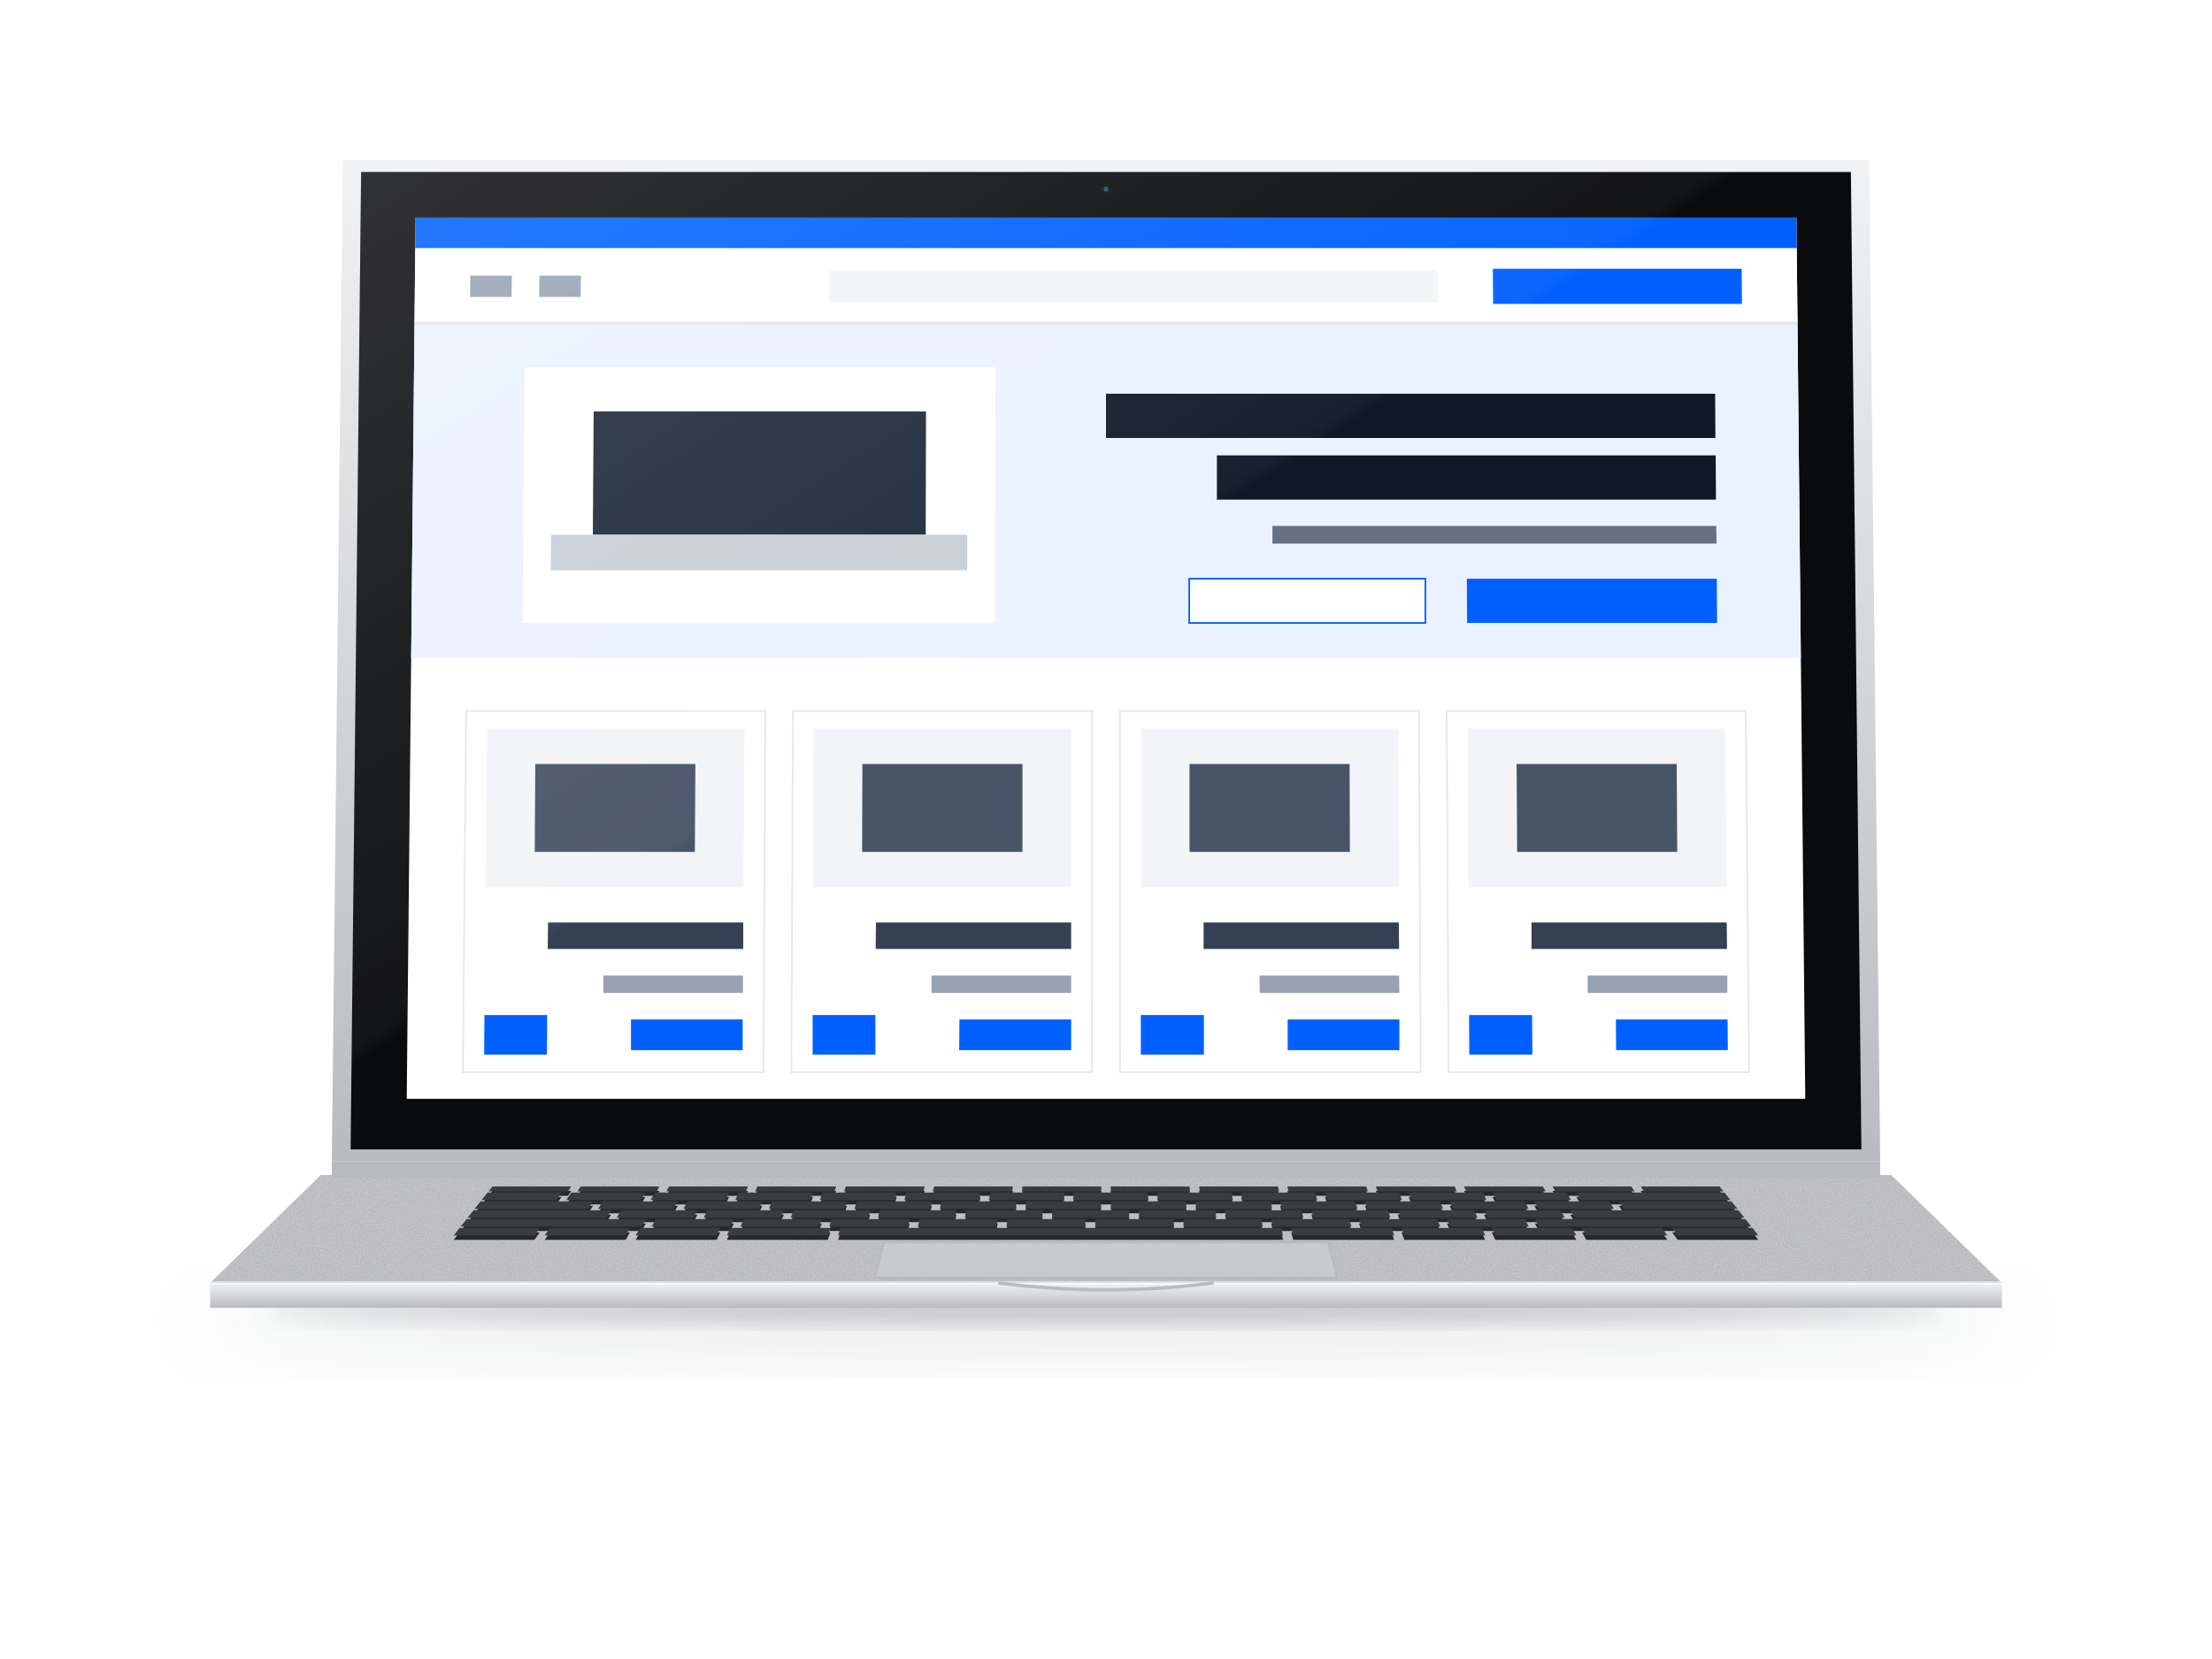
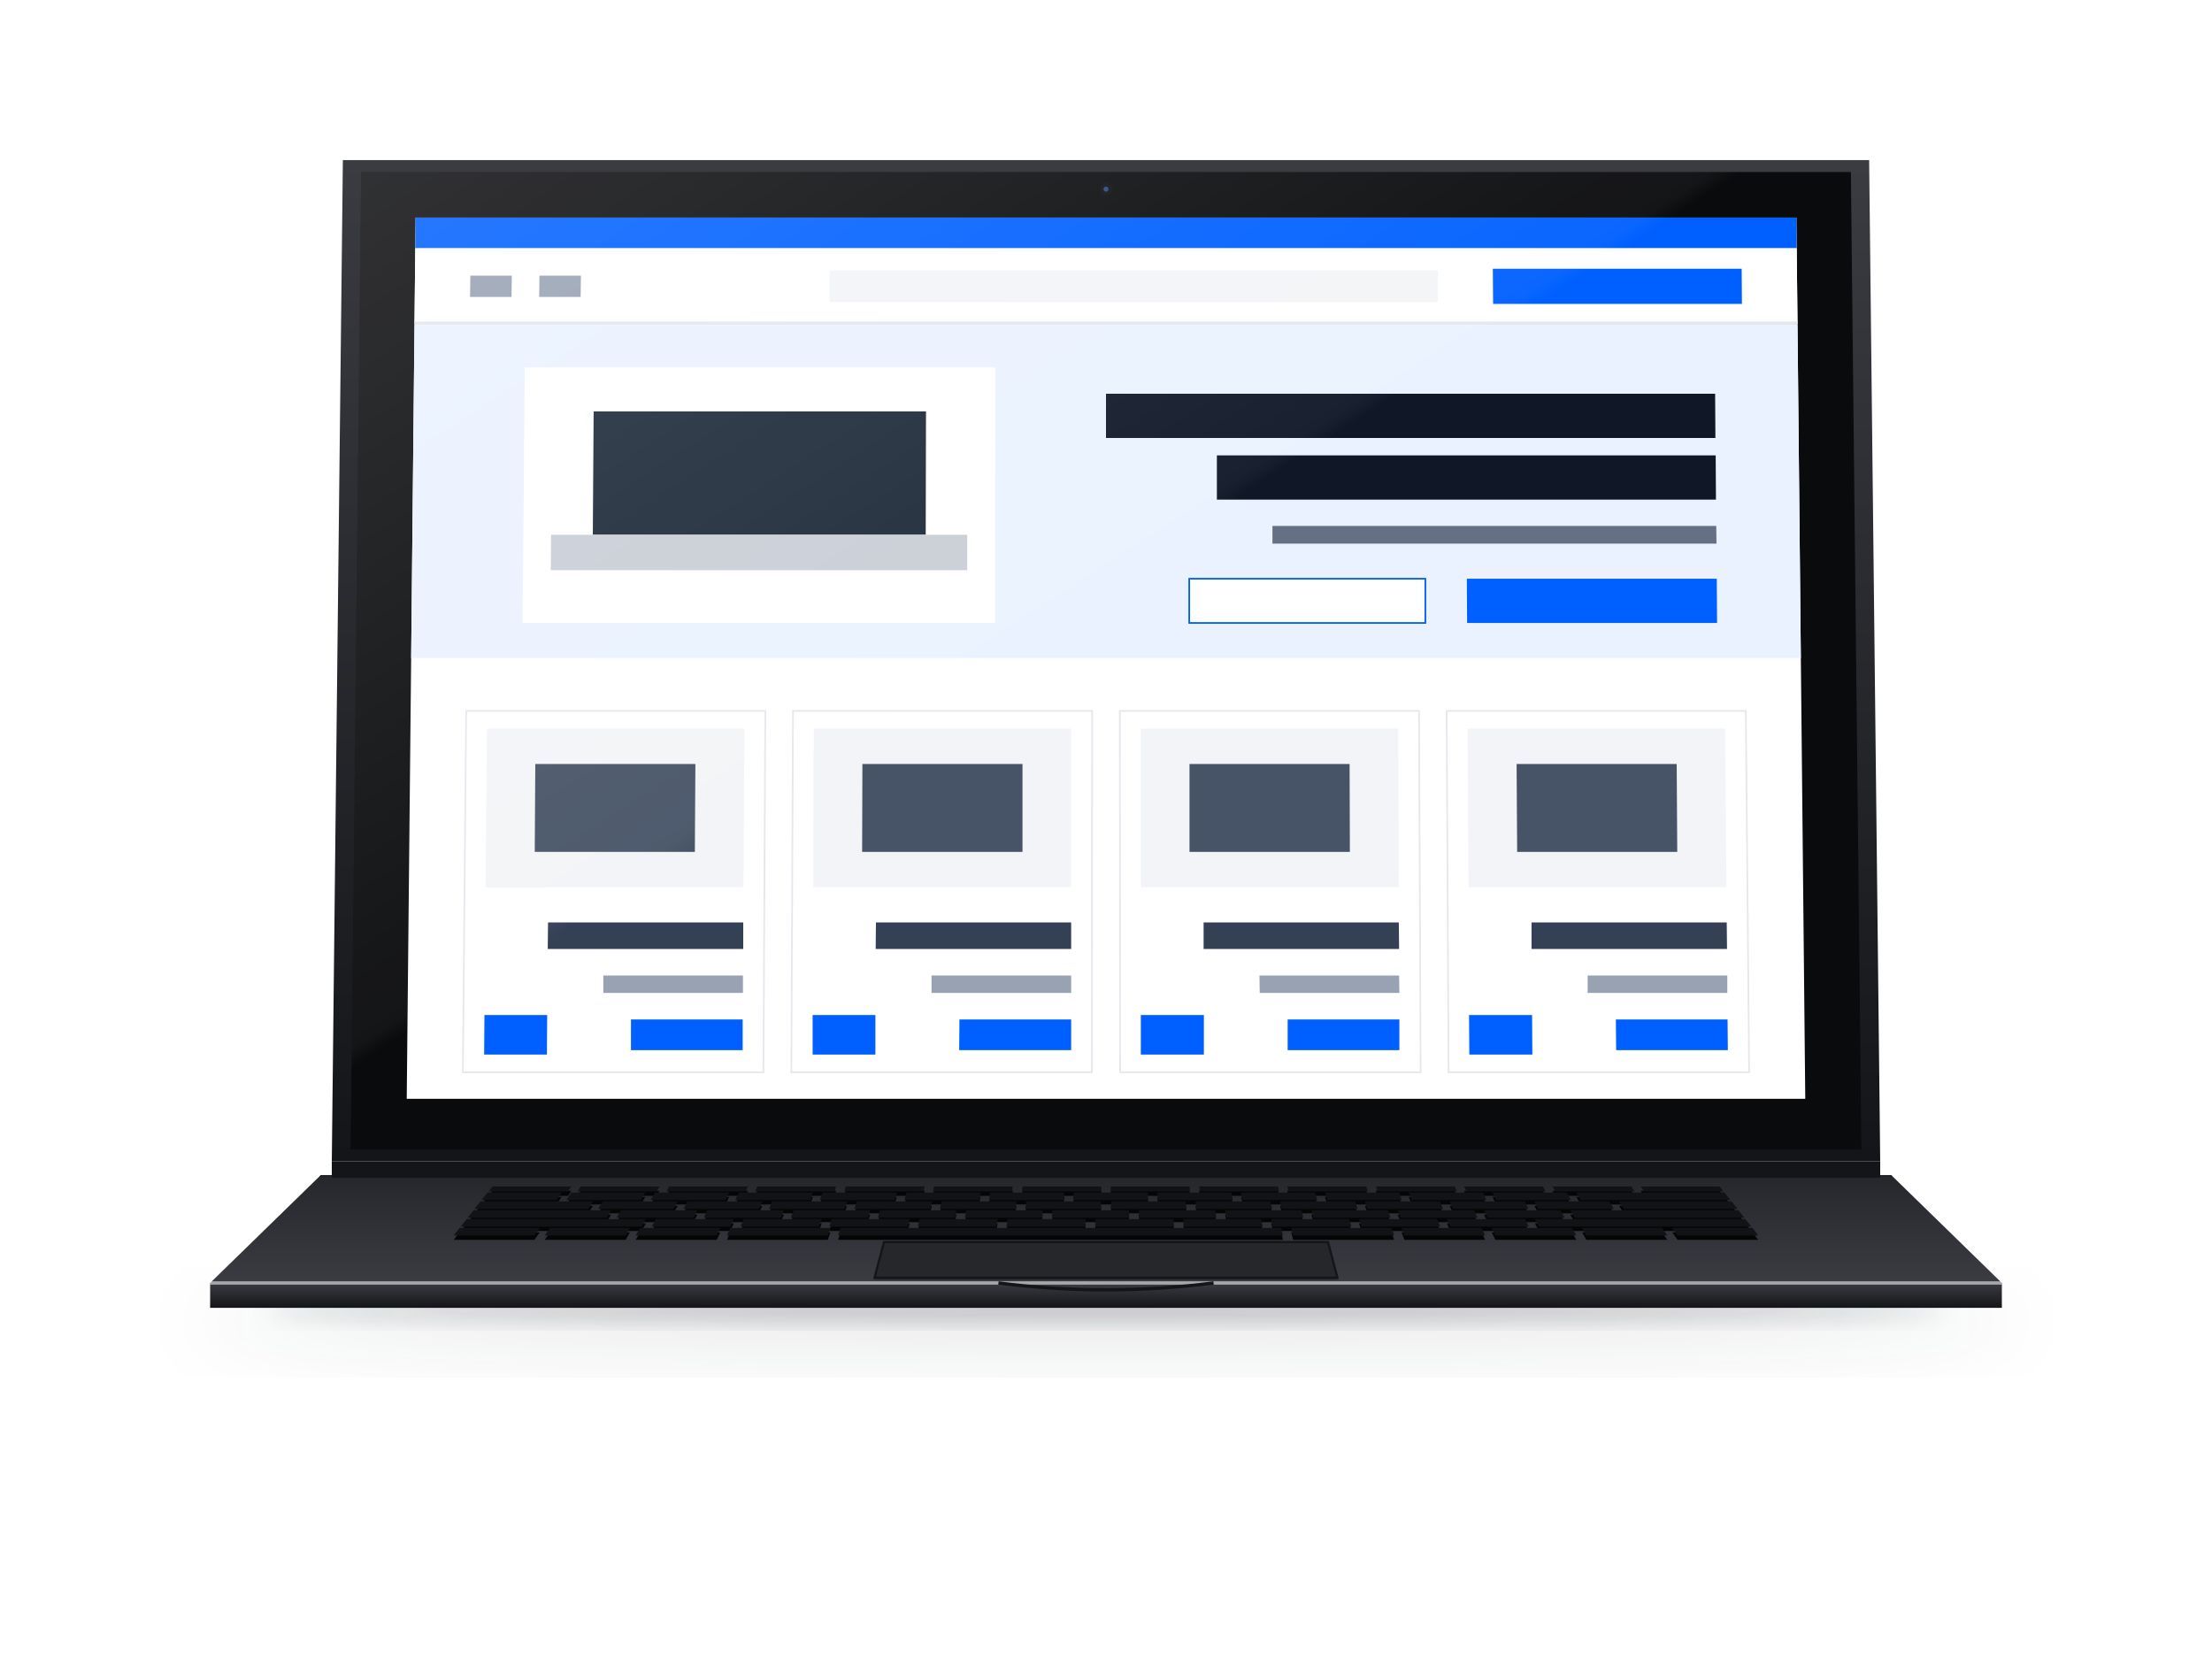
<svg xmlns="http://www.w3.org/2000/svg" viewBox="0 0 800 600" role="img" aria-label="Surface Laptop 4">
  <rect width="800" height="600" fill="#FFFFFF" />
  <defs>
    <filter id="shs19" x="-20%" y="-50%" width="140%" height="200%">
      <feGaussianBlur stdDeviation="14" />
    </filter>
    <filter id="sh2s19" x="-20%" y="-50%" width="140%" height="200%">
      <feGaussianBlur stdDeviation="4" />
    </filter>
    <linearGradient id="lids19" x1="0" y1="0" x2="1" y2="1">
-       <stop offset="0" stop-color="#F1F2F3" />
-       <stop offset=".55" stop-color="#DCDDDF" />
-       <stop offset="1" stop-color="#B9BBBF" />
+       <stop offset="0" stop-color="#3A3C42" />
+       <stop offset=".55" stop-color="#26272B" />
+       <stop offset="1" stop-color="#141518" />
    </linearGradient>
    <linearGradient id="decks19" x1="0" y1="0" x2="0" y2="1">
-       <stop offset="0" stop-color="#C9CACD" />
-       <stop offset="1" stop-color="#C9CACD" />
+       <stop offset="0" stop-color="#26272B" />
+       <stop offset="1" stop-color="#3A3C42" />
    </linearGradient>
    <linearGradient id="edges19" x1="0" y1="0" x2="0" y2="1">
-       <stop offset="0" stop-color="#F1F2F3" />
-       <stop offset="1" stop-color="#B9BBBF" />
+       <stop offset="0" stop-color="#3A3C42" />
+       <stop offset="1" stop-color="#141518" />
    </linearGradient>
    <linearGradient id="glares19" x1="0" y1="0" x2="1" y2="1">
      <stop offset="0" stop-color="#fff" stop-opacity=".16" />
      <stop offset=".45" stop-color="#fff" stop-opacity=".04" />
      <stop offset=".46" stop-color="#fff" stop-opacity="0" />
    </linearGradient>
    <linearGradient id="wps19" x1="0" y1="0" x2="1" y2="1">
-       <stop offset="0" stop-color="#0A4D8C" />
-       <stop offset=".6" stop-color="#2E9BE6" />
-       <stop offset="1" stop-color="#A6E1FF" />
-     </linearGradient>
-     <filter id="fabs19">
-       <feTurbulence type="fractalNoise" baseFrequency="1.6" numOctaves="3" seed="3" />
-       <feColorMatrix values="0 0 0 0 .35  0 0 0 0 .35  0 0 0 0 .37  0 0 0 .55 0" />
-       <feComposite in2="SourceGraphic" operator="in" />
-     </filter>
+       <stop offset="0" stop-color="#0A2A4A" />
+       <stop offset=".6" stop-color="#1E6FD9" />
+       <stop offset="1" stop-color="#7CC6FF" />
+     </linearGradient>
  </defs>
  <ellipse cx="400" cy="478" rx="330" ry="10" fill="#0B1220" opacity=".12" filter="url(#shs19)" />
  <ellipse cx="400" cy="474" rx="303.6" ry="3.5" fill="#0B1220" opacity=".25" filter="url(#sh2s19)" />
  <polygon points="76,464 724,464 724,473 76,473" fill="url(#edges19)" />
  <polygon points="116,425 684,425 724,464 76,464" fill="url(#decks19)" />
-   <polygon points="116,425 684,425 724,464 76,464" fill="#000" filter="url(#fabs19)" />
-   <polygon points="116,425 684,425 684.5,425.5 115.5,425.5" fill="#B9BBBF" opacity=".6" />
-   <polygon points="178.1,430.7 206.6,430.7 205.4,432.5 176.7,432.5" fill="#26282C" />
-   <polygon points="178.1,429.1 206.6,429.1 205.4,430.9 176.7,430.9" fill="#3A3C41" />
-   <polygon points="210,430.7 238.5,430.7 237.5,432.5 208.8,432.5" fill="#26282C" />
-   <polygon points="210,429.1 238.5,429.1 237.5,430.9 208.8,430.9" fill="#3A3C41" />
-   <polygon points="242,430.7 270.5,430.7 269.7,432.5 241,432.5" fill="#26282C" />
-   <polygon points="242,429.1 270.5,429.1 269.7,430.9 241,430.9" fill="#3A3C41" />
-   <polygon points="273.9,430.7 302.4,430.7 301.8,432.5 273.1,432.5" fill="#26282C" />
-   <polygon points="273.9,429.1 302.4,429.1 301.8,430.9 273.1,430.9" fill="#3A3C41" />
-   <polygon points="305.9,430.7 334.4,430.7 334,432.5 305.3,432.5" fill="#26282C" />
-   <polygon points="305.9,429.1 334.4,429.1 334,430.9 305.3,430.9" fill="#3A3C41" />
-   <polygon points="337.8,430.7 366.3,430.7 366.1,432.5 337.4,432.5" fill="#26282C" />
-   <polygon points="337.8,429.1 366.3,429.1 366.1,430.9 337.4,430.9" fill="#3A3C41" />
-   <polygon points="369.8,430.7 398.3,430.7 398.3,432.5 369.6,432.5" fill="#26282C" />
-   <polygon points="369.8,429.1 398.3,429.1 398.3,430.9 369.6,430.9" fill="#3A3C41" />
-   <polygon points="401.7,430.7 430.2,430.7 430.4,432.5 401.7,432.5" fill="#26282C" />
-   <polygon points="401.7,429.1 430.2,429.1 430.4,430.9 401.7,430.9" fill="#3A3C41" />
-   <polygon points="433.7,430.7 462.2,430.7 462.6,432.5 433.9,432.5" fill="#26282C" />
-   <polygon points="433.7,429.1 462.2,429.1 462.6,430.9 433.9,430.9" fill="#3A3C41" />
-   <polygon points="465.6,430.7 494.1,430.7 494.7,432.5 466,432.5" fill="#26282C" />
-   <polygon points="465.6,429.1 494.1,429.1 494.7,430.9 466,430.9" fill="#3A3C41" />
-   <polygon points="497.6,430.7 526.1,430.7 526.9,432.5 498.2,432.5" fill="#26282C" />
-   <polygon points="497.6,429.1 526.1,429.1 526.9,430.9 498.2,430.9" fill="#3A3C41" />
-   <polygon points="529.5,430.7 558,430.7 559,432.5 530.3,432.5" fill="#26282C" />
-   <polygon points="529.5,429.1 558,429.1 559,430.9 530.3,430.9" fill="#3A3C41" />
-   <polygon points="561.5,430.7 590,430.7 591.2,432.5 562.5,432.5" fill="#26282C" />
-   <polygon points="561.5,429.1 590,429.1 591.2,430.9 562.5,430.9" fill="#3A3C41" />
-   <polygon points="593.4,430.7 621.9,430.7 623.3,432.5 594.6,432.5" fill="#26282C" />
-   <polygon points="593.4,429.1 621.9,429.1 623.3,430.9 594.6,430.9" fill="#3A3C41" />
-   <polygon points="176.3,432.9 203.1,432.9 201.2,435.6 174.2,435.6" fill="#26282C" />
-   <polygon points="176.3,431.3 203.1,431.3 201.2,434 174.2,434" fill="#3A3C41" />
-   <polygon points="206.6,432.9 233.4,432.9 231.8,435.6 204.8,435.6" fill="#26282C" />
-   <polygon points="206.6,431.3 233.4,431.3 231.8,434 204.8,434" fill="#3A3C41" />
-   <polygon points="236.9,432.9 263.7,432.9 262.4,435.6 235.3,435.6" fill="#26282C" />
-   <polygon points="236.9,431.3 263.7,431.3 262.4,434 235.3,434" fill="#3A3C41" />
-   <polygon points="267.2,432.9 294,432.9 293,435.6 265.9,435.6" fill="#26282C" />
-   <polygon points="267.2,431.3 294,431.3 293,434 265.9,434" fill="#3A3C41" />
-   <polygon points="297.5,432.9 324.3,432.9 323.6,435.6 296.5,435.6" fill="#26282C" />
-   <polygon points="297.5,431.3 324.3,431.3 323.6,434 296.5,434" fill="#3A3C41" />
-   <polygon points="327.8,432.9 354.6,432.9 354.1,435.6 327.1,435.6" fill="#26282C" />
-   <polygon points="327.8,431.3 354.6,431.3 354.1,434 327.1,434" fill="#3A3C41" />
-   <polygon points="358.1,432.9 384.9,432.9 384.7,435.6 357.7,435.6" fill="#26282C" />
-   <polygon points="358.1,431.3 384.9,431.3 384.7,434 357.7,434" fill="#3A3C41" />
-   <polygon points="388.3,432.9 415.1,432.9 415.3,435.6 388.2,435.6" fill="#26282C" />
-   <polygon points="388.3,431.3 415.1,431.3 415.3,434 388.2,434" fill="#3A3C41" />
-   <polygon points="418.6,432.9 445.4,432.9 445.9,435.6 418.8,435.6" fill="#26282C" />
-   <polygon points="418.6,431.3 445.4,431.3 445.9,434 418.8,434" fill="#3A3C41" />
-   <polygon points="448.9,432.9 475.7,432.9 476.4,435.6 449.4,435.6" fill="#26282C" />
-   <polygon points="448.9,431.3 475.7,431.3 476.4,434 449.4,434" fill="#3A3C41" />
-   <polygon points="479.2,432.9 506,432.9 507,435.6 480,435.6" fill="#26282C" />
-   <polygon points="479.2,431.3 506,431.3 507,434 480,434" fill="#3A3C41" />
-   <polygon points="509.5,432.9 536.3,432.9 537.6,435.6 510.5,435.6" fill="#26282C" />
-   <polygon points="509.5,431.3 536.3,431.3 537.6,434 510.5,434" fill="#3A3C41" />
-   <polygon points="539.8,432.9 566.6,432.9 568.2,435.6 541.1,435.6" fill="#26282C" />
-   <polygon points="539.8,431.3 566.6,431.3 568.2,434 541.1,434" fill="#3A3C41" />
-   <polygon points="570.1,432.9 623.7,432.9 625.8,435.6 571.7,435.6" fill="#26282C" />
-   <polygon points="570.1,431.3 623.7,431.3 625.8,434 571.7,434" fill="#3A3C41" />
-   <polygon points="173.8,436.1 214.5,436.1 212.7,438.8 171.6,438.8" fill="#26282C" />
-   <polygon points="173.8,434.5 214.5,434.5 212.7,437.2 171.6,437.2" fill="#3A3C41" />
-   <polygon points="218,436.1 245.1,436.1 243.6,438.8 216.3,438.8" fill="#26282C" />
-   <polygon points="218,434.5 245.1,434.5 243.6,437.2 216.3,437.2" fill="#3A3C41" />
-   <polygon points="248.6,436.1 275.7,436.1 274.5,438.8 247.2,438.8" fill="#26282C" />
-   <polygon points="248.6,434.5 275.7,434.5 274.5,437.2 247.2,437.2" fill="#3A3C41" />
-   <polygon points="279.2,436.1 306.3,436.1 305.5,438.8 278.1,438.8" fill="#26282C" />
-   <polygon points="279.2,434.5 306.3,434.5 305.5,437.2 278.1,437.2" fill="#3A3C41" />
-   <polygon points="309.9,436.1 337,436.1 336.4,438.8 309,438.8" fill="#26282C" />
-   <polygon points="309.9,434.5 337,434.5 336.4,437.2 309,437.2" fill="#3A3C41" />
-   <polygon points="340.5,436.1 367.6,436.1 367.3,438.8 339.9,438.8" fill="#26282C" />
-   <polygon points="340.5,434.5 367.6,434.5 367.3,437.2 339.9,437.2" fill="#3A3C41" />
-   <polygon points="371.1,436.1 398.2,436.1 398.2,438.8 370.9,438.8" fill="#26282C" />
-   <polygon points="371.1,434.5 398.2,434.5 398.2,437.2 370.9,437.2" fill="#3A3C41" />
-   <polygon points="401.8,436.1 428.9,436.1 429.1,438.8 401.8,438.8" fill="#26282C" />
-   <polygon points="401.8,434.5 428.9,434.5 429.1,437.2 401.8,437.2" fill="#3A3C41" />
-   <polygon points="432.4,436.1 459.5,436.1 460.1,438.8 432.7,438.8" fill="#26282C" />
-   <polygon points="432.4,434.5 459.5,434.5 460.1,437.2 432.7,437.2" fill="#3A3C41" />
-   <polygon points="463,436.1 490.1,436.1 491,438.8 463.6,438.8" fill="#26282C" />
-   <polygon points="463,434.5 490.1,434.5 491,437.2 463.6,437.2" fill="#3A3C41" />
-   <polygon points="493.7,436.1 520.8,436.1 521.9,438.8 494.5,438.8" fill="#26282C" />
-   <polygon points="493.7,434.5 520.8,434.5 521.9,437.2 494.5,437.2" fill="#3A3C41" />
-   <polygon points="524.3,436.1 551.4,436.1 552.8,438.8 525.5,438.8" fill="#26282C" />
-   <polygon points="524.3,434.5 551.4,434.5 552.8,437.2 525.5,437.2" fill="#3A3C41" />
-   <polygon points="554.9,436.1 582,436.1 583.7,438.8 556.4,438.8" fill="#26282C" />
-   <polygon points="554.9,434.5 582,434.5 583.7,437.2 556.4,437.2" fill="#3A3C41" />
-   <polygon points="585.5,436.1 626.2,436.1 628.4,438.8 587.3,438.8" fill="#26282C" />
-   <polygon points="585.5,434.5 626.2,434.5 628.4,437.2 587.3,437.2" fill="#3A3C41" />
-   <polygon points="171.3,439.3 221,439.3 219.4,442 169.1,442" fill="#26282C" />
-   <polygon points="171.3,437.7 221,437.7 219.4,440.4 169.1,440.4" fill="#3A3C41" />
-   <polygon points="224.6,439.3 252.2,439.3 250.9,442 223,442" fill="#26282C" />
-   <polygon points="224.6,437.7 252.2,437.7 250.9,440.4 223,440.4" fill="#3A3C41" />
-   <polygon points="255.8,439.3 283.5,439.3 282.4,442 254.5,442" fill="#26282C" />
-   <polygon points="255.8,437.7 283.5,437.7 282.4,440.4 254.5,440.4" fill="#3A3C41" />
-   <polygon points="287,439.3 314.7,439.3 313.9,442 286,442" fill="#26282C" />
-   <polygon points="287,437.7 314.7,437.7 313.9,440.4 286,440.4" fill="#3A3C41" />
-   <polygon points="318.2,439.3 345.9,439.3 345.4,442 317.5,442" fill="#26282C" />
-   <polygon points="318.2,437.7 345.9,437.7 345.4,440.4 317.5,440.4" fill="#3A3C41" />
-   <polygon points="349.4,439.3 377.1,439.3 376.9,442 349,442" fill="#26282C" />
-   <polygon points="349.4,437.7 377.1,437.7 376.9,440.4 349,440.4" fill="#3A3C41" />
-   <polygon points="380.6,439.3 408.3,439.3 408.4,442 380.5,442" fill="#26282C" />
-   <polygon points="380.6,437.7 408.3,437.7 408.4,440.4 380.5,440.4" fill="#3A3C41" />
-   <polygon points="411.9,439.3 439.5,439.3 439.9,442 412,442" fill="#26282C" />
-   <polygon points="411.9,437.7 439.5,437.7 439.9,440.4 412,440.4" fill="#3A3C41" />
-   <polygon points="443.1,439.3 470.7,439.3 471.4,442 443.5,442" fill="#26282C" />
-   <polygon points="443.1,437.7 470.7,437.7 471.4,440.4 443.5,440.4" fill="#3A3C41" />
-   <polygon points="474.3,439.3 501.9,439.3 502.9,442 475,442" fill="#26282C" />
-   <polygon points="474.3,437.7 501.9,437.7 502.9,440.4 475,440.4" fill="#3A3C41" />
-   <polygon points="505.5,439.3 533.1,439.3 534.4,442 506.5,442" fill="#26282C" />
-   <polygon points="505.5,437.7 533.1,437.7 534.4,440.4 506.5,440.4" fill="#3A3C41" />
-   <polygon points="536.7,439.3 564.3,439.3 565.9,442 538,442" fill="#26282C" />
-   <polygon points="536.7,437.7 564.3,437.7 565.9,440.4 538,440.4" fill="#3A3C41" />
-   <polygon points="567.9,439.3 628.7,439.3 630.9,442 569.5,442" fill="#26282C" />
-   <polygon points="567.9,437.7 628.7,437.7 630.9,440.4 569.5,440.4" fill="#3A3C41" />
-   <polygon points="168.8,442.5 233.6,442.5 232,445.2 166.6,445.2" fill="#26282C" />
-   <polygon points="168.8,440.9 233.6,440.9 232,443.6 166.6,443.6" fill="#3A3C41" />
-   <polygon points="237.2,442.5 265.4,442.5 264.1,445.2 235.7,445.2" fill="#26282C" />
-   <polygon points="237.2,440.9 265.4,440.9 264.1,443.6 235.7,443.6" fill="#3A3C41" />
-   <polygon points="269,442.5 297.2,442.5 296.2,445.2 267.8,445.2" fill="#26282C" />
-   <polygon points="269,440.9 297.2,440.9 296.2,443.6 267.8,443.6" fill="#3A3C41" />
-   <polygon points="300.8,442.5 329,442.5 328.3,445.2 299.9,445.2" fill="#26282C" />
-   <polygon points="300.8,440.9 329,440.9 328.3,443.6 299.9,443.6" fill="#3A3C41" />
-   <polygon points="332.6,442.5 360.8,442.5 360.4,445.2 331.9,445.2" fill="#26282C" />
-   <polygon points="332.6,440.9 360.8,440.9 360.4,443.6 331.9,443.6" fill="#3A3C41" />
-   <polygon points="364.4,442.5 392.6,442.5 392.5,445.2 364,445.2" fill="#26282C" />
-   <polygon points="364.4,440.9 392.6,440.9 392.5,443.6 364,443.6" fill="#3A3C41" />
-   <polygon points="396.2,442.5 424.4,442.5 424.6,445.2 396.1,445.2" fill="#26282C" />
-   <polygon points="396.2,440.9 424.4,440.9 424.6,443.6 396.1,443.6" fill="#3A3C41" />
-   <polygon points="428,442.5 456.1,442.5 456.7,445.2 428.2,445.2" fill="#26282C" />
-   <polygon points="428,440.9 456.1,440.9 456.7,443.6 428.2,443.6" fill="#3A3C41" />
-   <polygon points="459.8,442.5 487.9,442.5 488.8,445.2 460.3,445.2" fill="#26282C" />
-   <polygon points="459.8,440.9 487.9,440.9 488.8,443.6 460.3,443.6" fill="#3A3C41" />
-   <polygon points="491.5,442.5 519.7,442.5 520.9,445.2 492.4,445.2" fill="#26282C" />
-   <polygon points="491.5,440.9 519.7,440.9 520.9,443.6 492.4,443.6" fill="#3A3C41" />
-   <polygon points="523.3,442.5 551.5,442.5 552.9,445.2 524.5,445.2" fill="#26282C" />
-   <polygon points="523.3,440.9 551.5,440.9 552.9,443.6 524.5,443.6" fill="#3A3C41" />
-   <polygon points="555.1,442.5 631.2,442.5 633.4,445.2 556.6,445.2" fill="#26282C" />
-   <polygon points="555.1,440.9 631.2,440.9 633.4,443.6 556.6,443.6" fill="#3A3C41" />
-   <polygon points="166.2,445.7 195.2,445.7 193.3,448.4 164.1,448.4" fill="#26282C" />
-   <polygon points="166.2,444.1 195.2,444.1 193.3,446.8 164.1,446.8" fill="#3A3C41" />
-   <polygon points="198.9,445.7 227.8,445.7 226.3,448.4 197,448.4" fill="#26282C" />
-   <polygon points="198.9,444.1 227.8,444.1 226.3,446.8 197,446.8" fill="#3A3C41" />
-   <polygon points="231.5,445.7 260.5,445.7 259.2,448.4 229.9,448.4" fill="#26282C" />
-   <polygon points="231.5,444.1 260.5,444.1 259.2,446.8 229.9,446.8" fill="#3A3C41" />
-   <polygon points="264.1,445.7 300.3,445.7 299.4,448.4 262.9,448.4" fill="#26282C" />
-   <polygon points="264.1,444.1 300.3,444.1 299.4,446.8 262.9,446.8" fill="#3A3C41" />
-   <polygon points="304,445.7 463.4,445.7 464,448.4 303.1,448.4" fill="#26282C" />
-   <polygon points="304,444.1 463.4,444.1 464,446.8 303.1,446.8" fill="#3A3C41" />
-   <polygon points="467,445.7 503.3,445.7 504.2,448.4 467.7,448.4" fill="#26282C" />
-   <polygon points="467,444.1 503.3,444.1 504.2,446.8 467.7,446.8" fill="#3A3C41" />
-   <polygon points="506.9,445.7 535.9,445.7 537.1,448.4 507.9,448.4" fill="#26282C" />
-   <polygon points="506.9,444.1 535.9,444.1 537.1,446.8 507.9,446.8" fill="#3A3C41" />
-   <polygon points="539.5,445.7 568.5,445.7 570.1,448.4 540.8,448.4" fill="#26282C" />
-   <polygon points="539.5,444.1 568.5,444.1 570.1,446.8 540.8,446.8" fill="#3A3C41" />
-   <polygon points="572.2,445.7 601.1,445.7 603,448.4 573.7,448.4" fill="#26282C" />
-   <polygon points="572.2,444.1 601.1,444.1 603,446.8 573.7,446.8" fill="#3A3C41" />
-   <polygon points="604.8,445.7 633.8,445.7 635.9,448.4 606.7,448.4" fill="#26282C" />
-   <polygon points="604.8,444.1 633.8,444.1 635.9,446.8 606.7,446.8" fill="#3A3C41" />
-   <polygon points="319.7,450 480.3,450 483.7,462.9 316.3,462.9" fill="#B9BBBF" opacity=".5" />
-   <polygon points="319.7,449.2 480.3,449.2 483.7,462.1 316.3,462.1" fill="#C9CACD" stroke="#B9BBBF" stroke-width=".8" />
+   <polygon points="116,425 684,425 684.5,425.5 115.5,425.5" fill="#141518" opacity=".6" />
+   <polygon points="178.1,430.7 206.6,430.7 205.4,432.5 176.7,432.5" fill="#050506" />
+   <polygon points="178.1,429.1 206.6,429.1 205.4,430.9 176.7,430.9" fill="#121316" />
+   <polygon points="210,430.7 238.5,430.7 237.5,432.5 208.8,432.5" fill="#050506" />
+   <polygon points="210,429.1 238.5,429.1 237.5,430.9 208.8,430.9" fill="#121316" />
+   <polygon points="242,430.7 270.5,430.7 269.7,432.5 241,432.5" fill="#050506" />
+   <polygon points="242,429.1 270.5,429.1 269.7,430.9 241,430.9" fill="#121316" />
+   <polygon points="273.9,430.7 302.4,430.7 301.8,432.5 273.1,432.5" fill="#050506" />
+   <polygon points="273.9,429.1 302.4,429.1 301.8,430.9 273.1,430.9" fill="#121316" />
+   <polygon points="305.9,430.7 334.4,430.7 334,432.5 305.3,432.5" fill="#050506" />
+   <polygon points="305.9,429.1 334.4,429.1 334,430.9 305.3,430.9" fill="#121316" />
+   <polygon points="337.8,430.7 366.3,430.7 366.1,432.5 337.4,432.5" fill="#050506" />
+   <polygon points="337.8,429.1 366.3,429.1 366.1,430.9 337.4,430.9" fill="#121316" />
+   <polygon points="369.8,430.7 398.3,430.7 398.3,432.5 369.6,432.5" fill="#050506" />
+   <polygon points="369.8,429.1 398.3,429.1 398.3,430.9 369.6,430.9" fill="#121316" />
+   <polygon points="401.7,430.7 430.2,430.7 430.4,432.5 401.7,432.5" fill="#050506" />
+   <polygon points="401.7,429.1 430.2,429.1 430.4,430.9 401.7,430.9" fill="#121316" />
+   <polygon points="433.7,430.7 462.2,430.7 462.6,432.5 433.9,432.5" fill="#050506" />
+   <polygon points="433.7,429.1 462.2,429.1 462.6,430.9 433.9,430.9" fill="#121316" />
+   <polygon points="465.6,430.7 494.1,430.7 494.7,432.5 466,432.5" fill="#050506" />
+   <polygon points="465.6,429.1 494.1,429.1 494.7,430.9 466,430.9" fill="#121316" />
+   <polygon points="497.6,430.7 526.1,430.7 526.9,432.5 498.2,432.5" fill="#050506" />
+   <polygon points="497.6,429.1 526.1,429.1 526.9,430.9 498.2,430.9" fill="#121316" />
+   <polygon points="529.5,430.7 558,430.7 559,432.5 530.3,432.5" fill="#050506" />
+   <polygon points="529.5,429.1 558,429.1 559,430.9 530.3,430.9" fill="#121316" />
+   <polygon points="561.5,430.7 590,430.7 591.2,432.5 562.5,432.5" fill="#050506" />
+   <polygon points="561.5,429.1 590,429.1 591.2,430.9 562.5,430.9" fill="#121316" />
+   <polygon points="593.4,430.7 621.9,430.7 623.3,432.5 594.6,432.5" fill="#050506" />
+   <polygon points="593.4,429.1 621.9,429.1 623.3,430.9 594.6,430.9" fill="#121316" />
+   <polygon points="176.3,432.9 203.1,432.9 201.2,435.6 174.2,435.6" fill="#050506" />
+   <polygon points="176.3,431.3 203.1,431.3 201.2,434 174.2,434" fill="#121316" />
+   <polygon points="206.6,432.9 233.4,432.9 231.8,435.6 204.8,435.6" fill="#050506" />
+   <polygon points="206.6,431.3 233.4,431.3 231.8,434 204.8,434" fill="#121316" />
+   <polygon points="236.9,432.9 263.7,432.9 262.4,435.6 235.3,435.6" fill="#050506" />
+   <polygon points="236.9,431.3 263.7,431.3 262.4,434 235.3,434" fill="#121316" />
+   <polygon points="267.2,432.9 294,432.9 293,435.6 265.9,435.6" fill="#050506" />
+   <polygon points="267.2,431.3 294,431.3 293,434 265.9,434" fill="#121316" />
+   <polygon points="297.5,432.9 324.3,432.9 323.6,435.6 296.5,435.6" fill="#050506" />
+   <polygon points="297.5,431.3 324.3,431.3 323.6,434 296.5,434" fill="#121316" />
+   <polygon points="327.8,432.9 354.6,432.9 354.1,435.6 327.1,435.6" fill="#050506" />
+   <polygon points="327.8,431.3 354.6,431.3 354.1,434 327.1,434" fill="#121316" />
+   <polygon points="358.1,432.9 384.9,432.9 384.7,435.6 357.7,435.6" fill="#050506" />
+   <polygon points="358.1,431.3 384.9,431.3 384.7,434 357.7,434" fill="#121316" />
+   <polygon points="388.3,432.9 415.1,432.9 415.3,435.6 388.2,435.6" fill="#050506" />
+   <polygon points="388.3,431.3 415.1,431.3 415.3,434 388.2,434" fill="#121316" />
+   <polygon points="418.6,432.9 445.4,432.9 445.9,435.6 418.8,435.6" fill="#050506" />
+   <polygon points="418.6,431.3 445.4,431.3 445.9,434 418.8,434" fill="#121316" />
+   <polygon points="448.9,432.9 475.7,432.9 476.4,435.6 449.4,435.6" fill="#050506" />
+   <polygon points="448.9,431.3 475.7,431.3 476.4,434 449.4,434" fill="#121316" />
+   <polygon points="479.2,432.9 506,432.9 507,435.6 480,435.6" fill="#050506" />
+   <polygon points="479.2,431.3 506,431.3 507,434 480,434" fill="#121316" />
+   <polygon points="509.5,432.9 536.3,432.9 537.6,435.6 510.5,435.6" fill="#050506" />
+   <polygon points="509.5,431.3 536.3,431.3 537.6,434 510.5,434" fill="#121316" />
+   <polygon points="539.8,432.9 566.6,432.9 568.2,435.6 541.1,435.6" fill="#050506" />
+   <polygon points="539.8,431.3 566.6,431.3 568.2,434 541.1,434" fill="#121316" />
+   <polygon points="570.1,432.9 623.7,432.9 625.8,435.6 571.7,435.6" fill="#050506" />
+   <polygon points="570.1,431.3 623.7,431.3 625.8,434 571.7,434" fill="#121316" />
+   <polygon points="173.8,436.1 214.5,436.1 212.7,438.8 171.6,438.8" fill="#050506" />
+   <polygon points="173.8,434.5 214.5,434.5 212.7,437.2 171.6,437.2" fill="#121316" />
+   <polygon points="218,436.1 245.1,436.1 243.6,438.8 216.3,438.8" fill="#050506" />
+   <polygon points="218,434.5 245.1,434.5 243.6,437.2 216.3,437.2" fill="#121316" />
+   <polygon points="248.6,436.1 275.7,436.1 274.5,438.8 247.2,438.8" fill="#050506" />
+   <polygon points="248.6,434.5 275.7,434.5 274.5,437.2 247.2,437.2" fill="#121316" />
+   <polygon points="279.2,436.1 306.3,436.1 305.5,438.8 278.1,438.8" fill="#050506" />
+   <polygon points="279.2,434.5 306.3,434.5 305.5,437.2 278.1,437.2" fill="#121316" />
+   <polygon points="309.9,436.1 337,436.1 336.4,438.8 309,438.8" fill="#050506" />
+   <polygon points="309.9,434.5 337,434.5 336.4,437.2 309,437.2" fill="#121316" />
+   <polygon points="340.5,436.1 367.6,436.1 367.3,438.8 339.9,438.8" fill="#050506" />
+   <polygon points="340.5,434.5 367.6,434.5 367.3,437.2 339.9,437.2" fill="#121316" />
+   <polygon points="371.1,436.1 398.2,436.1 398.2,438.8 370.9,438.8" fill="#050506" />
+   <polygon points="371.1,434.5 398.2,434.5 398.2,437.2 370.9,437.2" fill="#121316" />
+   <polygon points="401.8,436.1 428.9,436.1 429.1,438.8 401.8,438.8" fill="#050506" />
+   <polygon points="401.8,434.5 428.9,434.5 429.1,437.2 401.8,437.2" fill="#121316" />
+   <polygon points="432.4,436.1 459.5,436.1 460.1,438.8 432.7,438.8" fill="#050506" />
+   <polygon points="432.4,434.5 459.5,434.5 460.1,437.2 432.7,437.2" fill="#121316" />
+   <polygon points="463,436.1 490.1,436.1 491,438.8 463.6,438.8" fill="#050506" />
+   <polygon points="463,434.5 490.1,434.5 491,437.2 463.6,437.2" fill="#121316" />
+   <polygon points="493.7,436.1 520.8,436.1 521.9,438.8 494.5,438.8" fill="#050506" />
+   <polygon points="493.7,434.5 520.8,434.5 521.9,437.2 494.5,437.2" fill="#121316" />
+   <polygon points="524.3,436.1 551.4,436.1 552.8,438.8 525.5,438.8" fill="#050506" />
+   <polygon points="524.3,434.5 551.4,434.5 552.8,437.2 525.5,437.2" fill="#121316" />
+   <polygon points="554.9,436.1 582,436.1 583.7,438.8 556.4,438.8" fill="#050506" />
+   <polygon points="554.9,434.5 582,434.5 583.7,437.2 556.4,437.2" fill="#121316" />
+   <polygon points="585.5,436.1 626.2,436.1 628.4,438.8 587.3,438.8" fill="#050506" />
+   <polygon points="585.5,434.5 626.2,434.5 628.4,437.2 587.3,437.2" fill="#121316" />
+   <polygon points="171.3,439.3 221,439.3 219.4,442 169.1,442" fill="#050506" />
+   <polygon points="171.3,437.7 221,437.7 219.4,440.4 169.1,440.4" fill="#121316" />
+   <polygon points="224.6,439.3 252.2,439.3 250.9,442 223,442" fill="#050506" />
+   <polygon points="224.6,437.7 252.2,437.7 250.9,440.4 223,440.4" fill="#121316" />
+   <polygon points="255.8,439.3 283.5,439.3 282.4,442 254.5,442" fill="#050506" />
+   <polygon points="255.8,437.7 283.5,437.7 282.4,440.4 254.5,440.4" fill="#121316" />
+   <polygon points="287,439.3 314.7,439.3 313.9,442 286,442" fill="#050506" />
+   <polygon points="287,437.7 314.7,437.7 313.9,440.4 286,440.4" fill="#121316" />
+   <polygon points="318.2,439.3 345.9,439.3 345.4,442 317.5,442" fill="#050506" />
+   <polygon points="318.2,437.7 345.9,437.7 345.4,440.4 317.5,440.4" fill="#121316" />
+   <polygon points="349.4,439.3 377.1,439.3 376.9,442 349,442" fill="#050506" />
+   <polygon points="349.4,437.7 377.1,437.7 376.9,440.4 349,440.4" fill="#121316" />
+   <polygon points="380.6,439.3 408.3,439.3 408.4,442 380.5,442" fill="#050506" />
+   <polygon points="380.6,437.7 408.3,437.7 408.4,440.4 380.5,440.4" fill="#121316" />
+   <polygon points="411.9,439.3 439.5,439.3 439.9,442 412,442" fill="#050506" />
+   <polygon points="411.9,437.7 439.5,437.7 439.9,440.4 412,440.4" fill="#121316" />
+   <polygon points="443.1,439.3 470.7,439.3 471.4,442 443.5,442" fill="#050506" />
+   <polygon points="443.1,437.7 470.7,437.7 471.4,440.4 443.5,440.4" fill="#121316" />
+   <polygon points="474.3,439.3 501.9,439.3 502.9,442 475,442" fill="#050506" />
+   <polygon points="474.3,437.7 501.9,437.7 502.9,440.4 475,440.4" fill="#121316" />
+   <polygon points="505.5,439.3 533.1,439.3 534.4,442 506.5,442" fill="#050506" />
+   <polygon points="505.5,437.7 533.1,437.7 534.4,440.4 506.5,440.4" fill="#121316" />
+   <polygon points="536.7,439.3 564.3,439.3 565.9,442 538,442" fill="#050506" />
+   <polygon points="536.7,437.7 564.3,437.7 565.9,440.4 538,440.4" fill="#121316" />
+   <polygon points="567.9,439.3 628.7,439.3 630.9,442 569.5,442" fill="#050506" />
+   <polygon points="567.9,437.7 628.7,437.7 630.9,440.4 569.5,440.4" fill="#121316" />
+   <polygon points="168.8,442.5 233.6,442.5 232,445.2 166.6,445.2" fill="#050506" />
+   <polygon points="168.8,440.9 233.6,440.9 232,443.6 166.6,443.6" fill="#121316" />
+   <polygon points="237.2,442.5 265.4,442.5 264.1,445.2 235.7,445.2" fill="#050506" />
+   <polygon points="237.2,440.9 265.4,440.9 264.1,443.6 235.7,443.6" fill="#121316" />
+   <polygon points="269,442.5 297.2,442.5 296.2,445.2 267.8,445.2" fill="#050506" />
+   <polygon points="269,440.9 297.2,440.9 296.2,443.6 267.8,443.6" fill="#121316" />
+   <polygon points="300.8,442.5 329,442.5 328.3,445.2 299.9,445.2" fill="#050506" />
+   <polygon points="300.8,440.9 329,440.9 328.3,443.6 299.9,443.6" fill="#121316" />
+   <polygon points="332.6,442.5 360.8,442.5 360.4,445.2 331.9,445.2" fill="#050506" />
+   <polygon points="332.6,440.9 360.8,440.9 360.4,443.6 331.9,443.6" fill="#121316" />
+   <polygon points="364.4,442.5 392.6,442.5 392.5,445.2 364,445.2" fill="#050506" />
+   <polygon points="364.4,440.9 392.6,440.9 392.5,443.6 364,443.6" fill="#121316" />
+   <polygon points="396.2,442.5 424.4,442.5 424.6,445.2 396.1,445.2" fill="#050506" />
+   <polygon points="396.2,440.9 424.4,440.9 424.6,443.6 396.1,443.6" fill="#121316" />
+   <polygon points="428,442.5 456.1,442.5 456.7,445.2 428.2,445.2" fill="#050506" />
+   <polygon points="428,440.9 456.1,440.9 456.7,443.6 428.2,443.6" fill="#121316" />
+   <polygon points="459.8,442.5 487.9,442.5 488.8,445.2 460.3,445.2" fill="#050506" />
+   <polygon points="459.8,440.9 487.9,440.9 488.8,443.6 460.3,443.6" fill="#121316" />
+   <polygon points="491.5,442.5 519.7,442.5 520.9,445.2 492.4,445.2" fill="#050506" />
+   <polygon points="491.5,440.9 519.7,440.9 520.9,443.6 492.4,443.6" fill="#121316" />
+   <polygon points="523.3,442.5 551.5,442.5 552.9,445.2 524.5,445.2" fill="#050506" />
+   <polygon points="523.3,440.9 551.5,440.9 552.9,443.6 524.5,443.6" fill="#121316" />
+   <polygon points="555.1,442.5 631.2,442.5 633.4,445.2 556.6,445.2" fill="#050506" />
+   <polygon points="555.1,440.9 631.2,440.9 633.4,443.6 556.6,443.6" fill="#121316" />
+   <polygon points="166.2,445.7 195.2,445.7 193.3,448.4 164.1,448.4" fill="#050506" />
+   <polygon points="166.2,444.1 195.2,444.1 193.3,446.8 164.1,446.8" fill="#121316" />
+   <polygon points="198.9,445.7 227.8,445.7 226.3,448.4 197,448.4" fill="#050506" />
+   <polygon points="198.9,444.1 227.8,444.1 226.3,446.8 197,446.8" fill="#121316" />
+   <polygon points="231.5,445.7 260.5,445.7 259.2,448.4 229.9,448.4" fill="#050506" />
+   <polygon points="231.5,444.1 260.5,444.1 259.2,446.8 229.9,446.8" fill="#121316" />
+   <polygon points="264.1,445.7 300.3,445.7 299.4,448.4 262.9,448.4" fill="#050506" />
+   <polygon points="264.1,444.1 300.3,444.1 299.4,446.8 262.9,446.8" fill="#121316" />
+   <polygon points="304,445.7 463.4,445.7 464,448.4 303.1,448.4" fill="#050506" />
+   <polygon points="304,444.1 463.4,444.1 464,446.8 303.1,446.8" fill="#121316" />
+   <polygon points="467,445.7 503.3,445.7 504.2,448.4 467.7,448.4" fill="#050506" />
+   <polygon points="467,444.1 503.3,444.1 504.2,446.8 467.7,446.8" fill="#121316" />
+   <polygon points="506.9,445.7 535.9,445.7 537.1,448.4 507.9,448.4" fill="#050506" />
+   <polygon points="506.9,444.1 535.9,444.1 537.1,446.8 507.9,446.8" fill="#121316" />
+   <polygon points="539.5,445.7 568.5,445.7 570.1,448.4 540.8,448.4" fill="#050506" />
+   <polygon points="539.5,444.1 568.5,444.1 570.1,446.8 540.8,446.8" fill="#121316" />
+   <polygon points="572.2,445.7 601.1,445.7 603,448.4 573.7,448.4" fill="#050506" />
+   <polygon points="572.2,444.1 601.1,444.1 603,446.8 573.7,446.8" fill="#121316" />
+   <polygon points="604.8,445.7 633.8,445.7 635.9,448.4 606.7,448.4" fill="#050506" />
+   <polygon points="604.8,444.1 633.8,444.1 635.9,446.8 606.7,446.8" fill="#121316" />
+   <polygon points="319.7,450 480.3,450 483.7,462.9 316.3,462.9" fill="#141518" opacity=".5" />
+   <polygon points="319.7,449.2 480.3,449.2 483.7,462.1 316.3,462.1" fill="#26272B" stroke="#141518" stroke-width=".8" />
  <polyline points="76,464 724,464" stroke="#fff" stroke-opacity=".55" stroke-width="1.2" fill="none" />
-   <path d="M361.1 464 Q400 469 438.9 464" stroke="#B9BBBF" stroke-width="1.2" fill="none" />
-   <polygon points="120,420 680,420 680,426 120,426" fill="#B9BBBF" />
+   <path d="M361.1 464 Q400 469 438.9 464" stroke="#141518" stroke-width="1.2" fill="none" />
+   <polygon points="120,420 680,420 680,426 120,426" fill="#141518" />
  <polygon points="124,57.9 676,57.9 680,420 120,420" fill="url(#edges19)" />
  <polygon points="130.6,62.2 669.4,62.2 673.2,415.7 126.8,415.7" fill="#0A0B0D" />
  <polygon points="150.3,78.7 649.7,78.7 652.9,397.4 147.1,397.4" fill="#FFFFFF" />
  <polygon points="150.3,78.7 649.7,78.7 649.8,89.8 150.2,89.8" fill="#0060FF" />
  <polygon points="150.2,89.8 649.8,89.8 650.1,116.9 149.9,116.9" fill="#FFFFFF" />
  <polygon points="149.9,116.3 650.1,116.3 650.1,117.6 149.9,117.6" fill="#E4E7EC" />
  <polygon points="539.9,97.2 629.9,97.2 630,109.9 540,109.9" fill="#0060FF" rx="1" />
  <polygon points="300,97.8 520,97.8 520,109.3 300,109.3" fill="#F2F4F7" />
  <polygon points="170.1,99.7 185.1,99.7 185,107.4 170,107.4" fill="#98A2B3" />
  <polygon points="195.1,99.7 210.1,99.7 210,107.4 195,107.4" fill="#98A2B3" />
  <polygon points="149.9,117.6 650.1,117.6 651.3,238 148.7,238" fill="#EAF2FF" />
  <polygon points="400,142.4 620.3,142.4 620.4,158.4 400,158.4" fill="#101828" />
  <polygon points="440.1,164.7 620.5,164.7 620.6,180.7 440.1,180.7" fill="#101828" />
  <polygon points="460.2,190.2 620.7,190.2 620.8,196.6 460.2,196.6" fill="#667085" />
  <polygon points="530.5,209.3 620.9,209.3 621,225.3 530.6,225.3" fill="#0060FF" />
  <polygon points="430.1,209.3 515.5,209.3 515.5,225.3 430.1,225.3" fill="#FFFFFF" stroke="#0060FF" stroke-width=".6" />
  <polygon points="189.8,132.9 360,132.9 359.8,225.3 189,225.3" fill="#FFFFFF" />
  <polygon points="214.7,148.8 334.9,148.8 334.8,193.4 214.4,193.4" fill="#1D2939" />
  <polygon points="199.3,193.4 349.8,193.4 349.8,206.2 199.2,206.2" fill="#C9CED6" />
  <polygon points="168.6,257.1 276.8,257.1 276.1,387.8 167.4,387.8" fill="#FFFFFF" stroke="#E4E7EC" stroke-width=".6" />
  <polygon points="176.1,263.5 269.2,263.5 268.9,320.9 175.6,320.9" fill="#F2F4F7" />
  <polygon points="193.6,276.3 251.5,276.3 251.3,308.1 193.4,308.1" fill="#475467" />
  <polygon points="198.2,333.6 268.8,333.6 268.8,343.2 198.1,343.2" fill="#344054" />
  <polygon points="218.2,352.8 268.7,352.8 268.7,359.1 218.2,359.1" fill="#98A2B3" />
  <polygon points="228.2,368.7 268.6,368.7 268.6,379.8 228.2,379.8" fill="#0060FF" />
  <polygon points="175.2,367.1 197.9,367.1 197.8,381.4 175.1,381.4" fill="#0060FF" />
  <polygon points="286.8,257.1 395,257.1 394.9,387.8 286.2,387.8" fill="#FFFFFF" stroke="#E4E7EC" stroke-width=".6" />
  <polygon points="294.3,263.5 387.4,263.5 387.4,320.9 294.1,320.9" fill="#F2F4F7" />
  <polygon points="311.9,276.3 369.8,276.3 369.8,308.1 311.8,308.1" fill="#475467" />
  <polygon points="316.8,333.6 387.4,333.6 387.4,343.2 316.7,343.2" fill="#344054" />
  <polygon points="336.9,352.8 387.4,352.8 387.4,359.1 336.9,359.1" fill="#98A2B3" />
  <polygon points="347,368.7 387.4,368.7 387.4,379.8 346.9,379.8" fill="#0060FF" />
  <polygon points="293.9,367.1 316.6,367.1 316.6,381.4 293.9,381.4" fill="#0060FF" />
  <polygon points="405,257.1 513.2,257.1 513.8,387.8 405.1,387.8" fill="#FFFFFF" stroke="#E4E7EC" stroke-width=".6" />
  <polygon points="412.6,263.5 505.7,263.5 505.9,320.9 412.6,320.9" fill="#F2F4F7" />
  <polygon points="430.2,276.3 488.1,276.3 488.2,308.1 430.2,308.1" fill="#475467" />
  <polygon points="435.3,333.6 505.9,333.6 506,343.2 435.3,343.2" fill="#344054" />
  <polygon points="455.5,352.8 506,352.8 506.1,359.1 455.6,359.1" fill="#98A2B3" />
  <polygon points="465.7,368.7 506.1,368.7 506.1,379.8 465.7,379.8" fill="#0060FF" />
  <polygon points="412.6,367.1 435.4,367.1 435.4,381.4 412.6,381.4" fill="#0060FF" />
  <polygon points="523.2,257.1 631.4,257.1 632.6,387.8 523.9,387.8" fill="#FFFFFF" stroke="#E4E7EC" stroke-width=".6" />
  <polygon points="530.8,263.5 623.9,263.5 624.4,320.9 531.1,320.9" fill="#F2F4F7" />
  <polygon points="548.5,276.3 606.4,276.3 606.6,308.1 548.7,308.1" fill="#475467" />
  <polygon points="553.9,333.6 624.5,333.6 624.6,343.2 553.9,343.2" fill="#344054" />
  <polygon points="574.2,352.8 624.7,352.8 624.7,359.1 574.2,359.1" fill="#98A2B3" />
  <polygon points="584.4,368.7 624.8,368.7 624.9,379.8 584.5,379.8" fill="#0060FF" />
  <polygon points="531.3,367.1 554.1,367.1 554.2,381.4 531.4,381.4" fill="#0060FF" />
  <polygon points="130.6,62.2 669.4,62.2 673.2,415.7 126.8,415.7" fill="url(#glares19)" />
  <circle cx="400" cy="68.4" r="2.2" fill="#22252B" />
  <circle cx="400" cy="68.4" r=".9" fill="#3D5A80" />
</svg>
